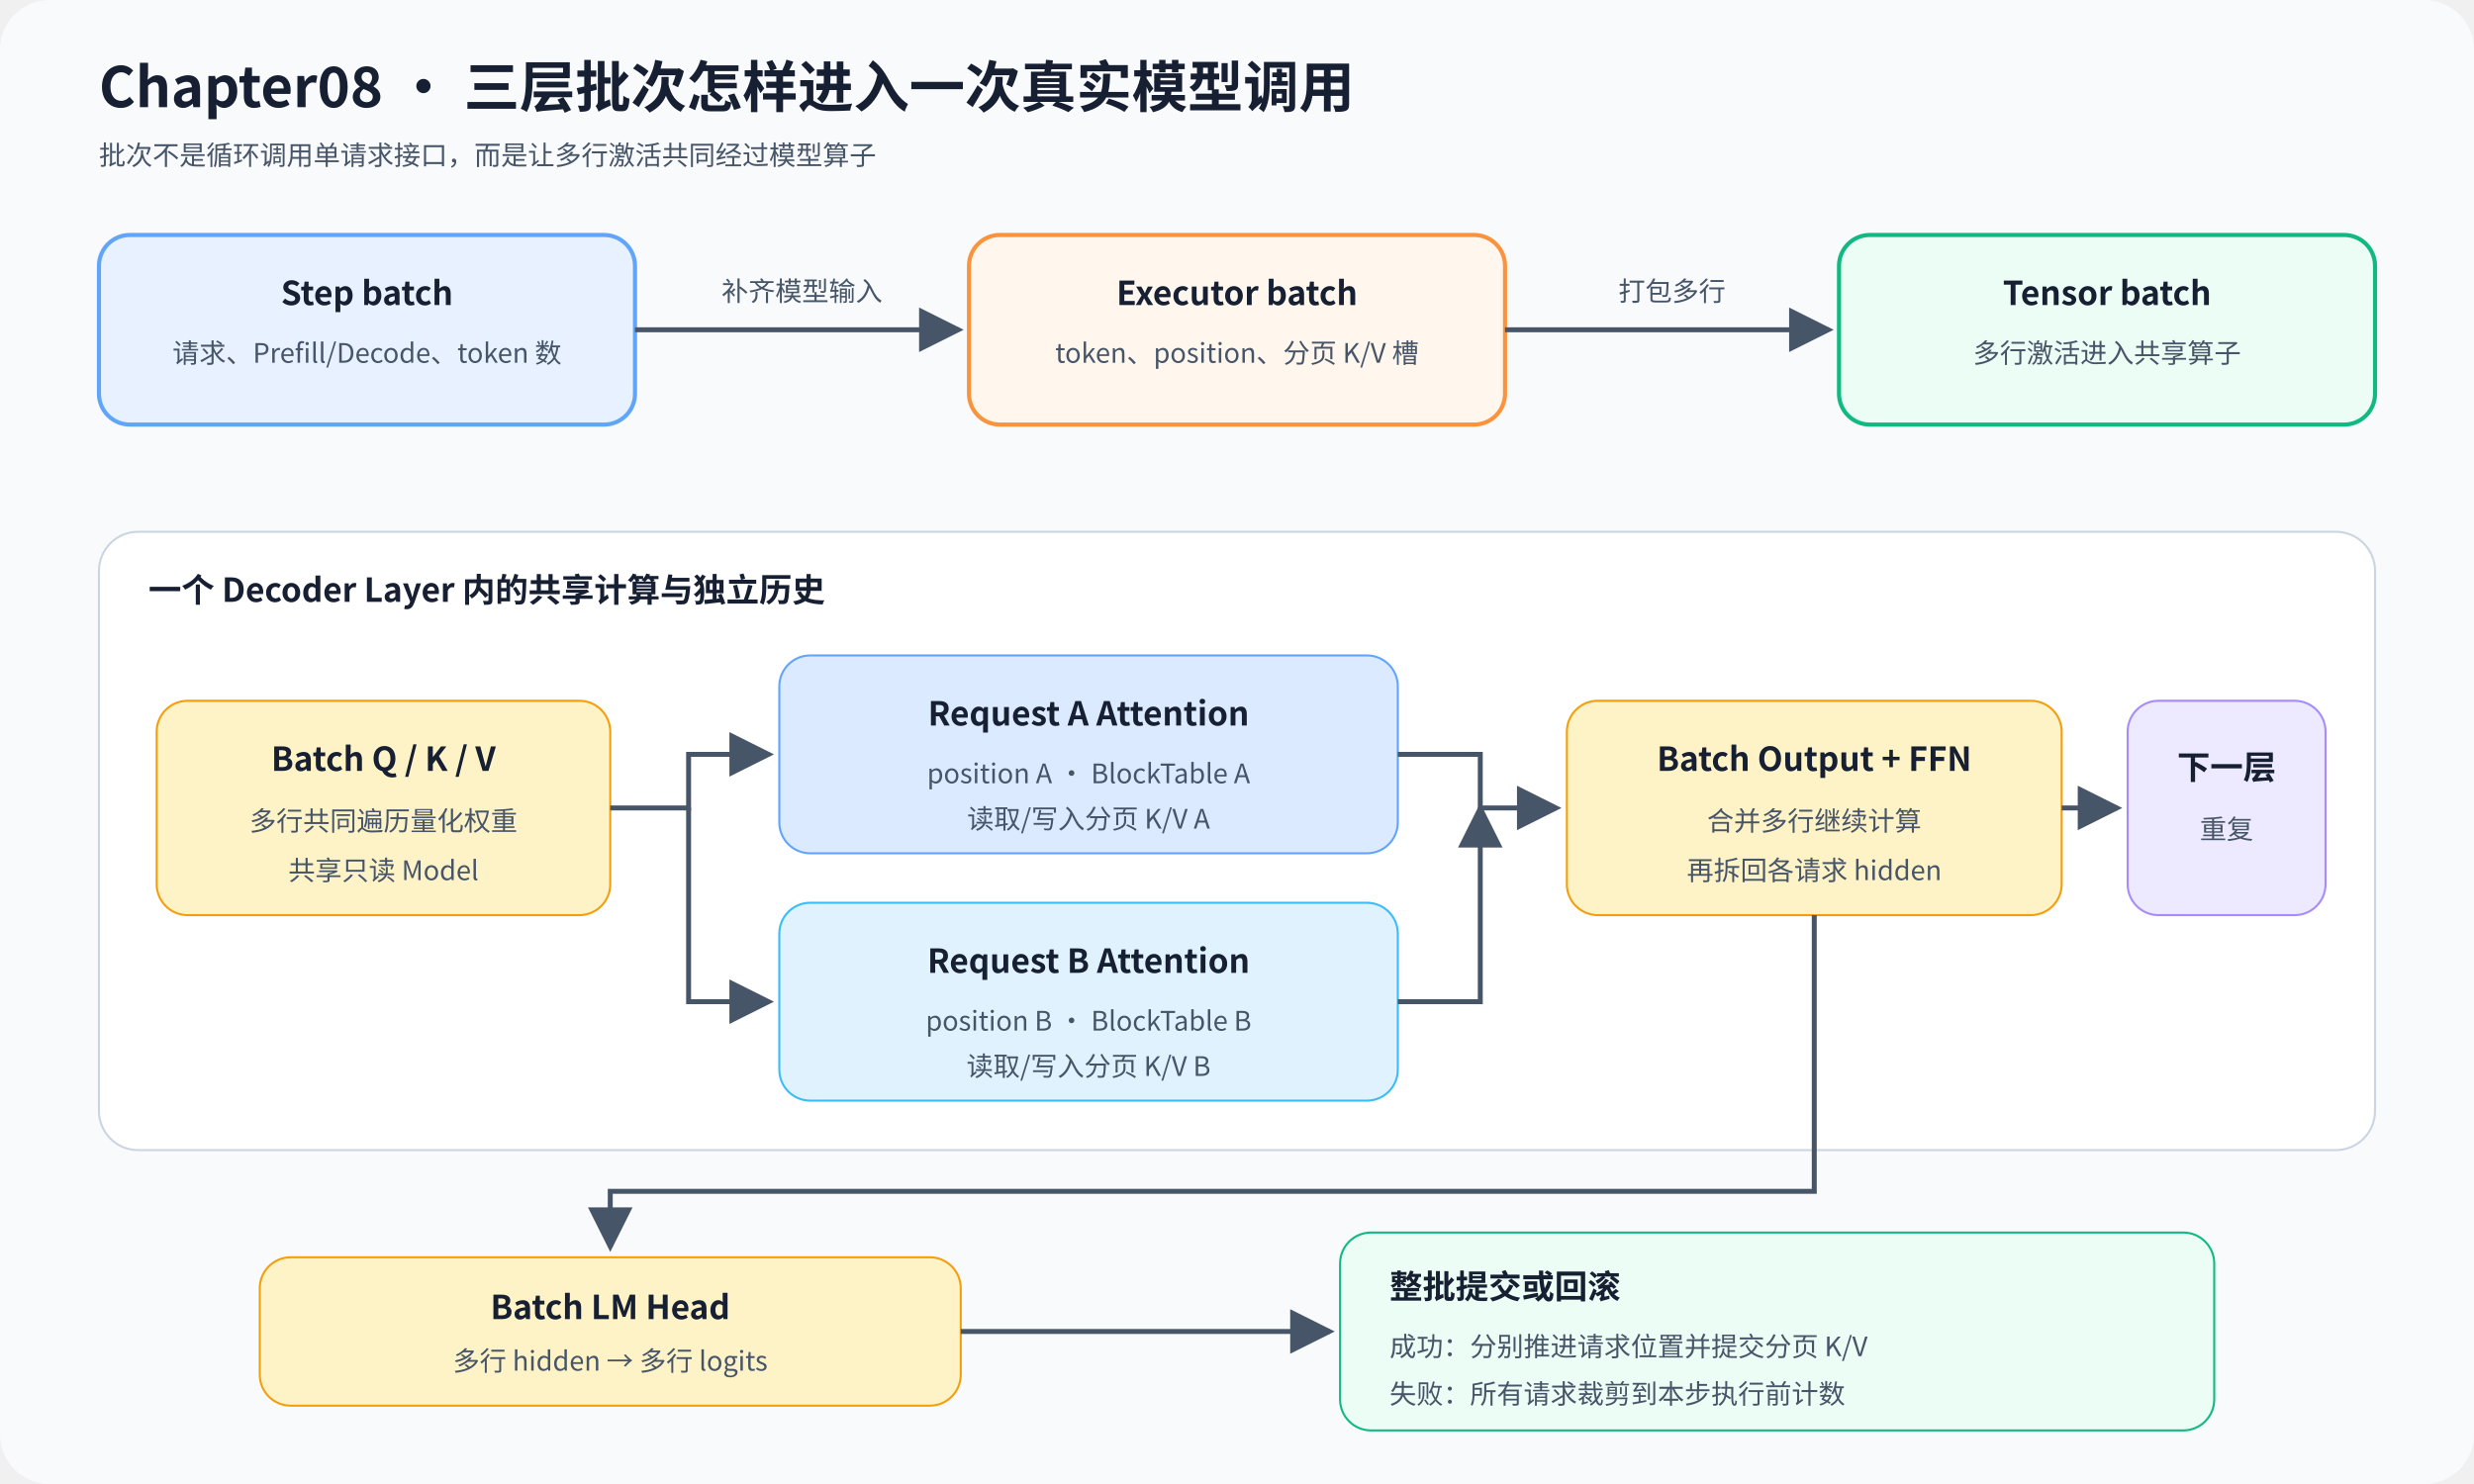
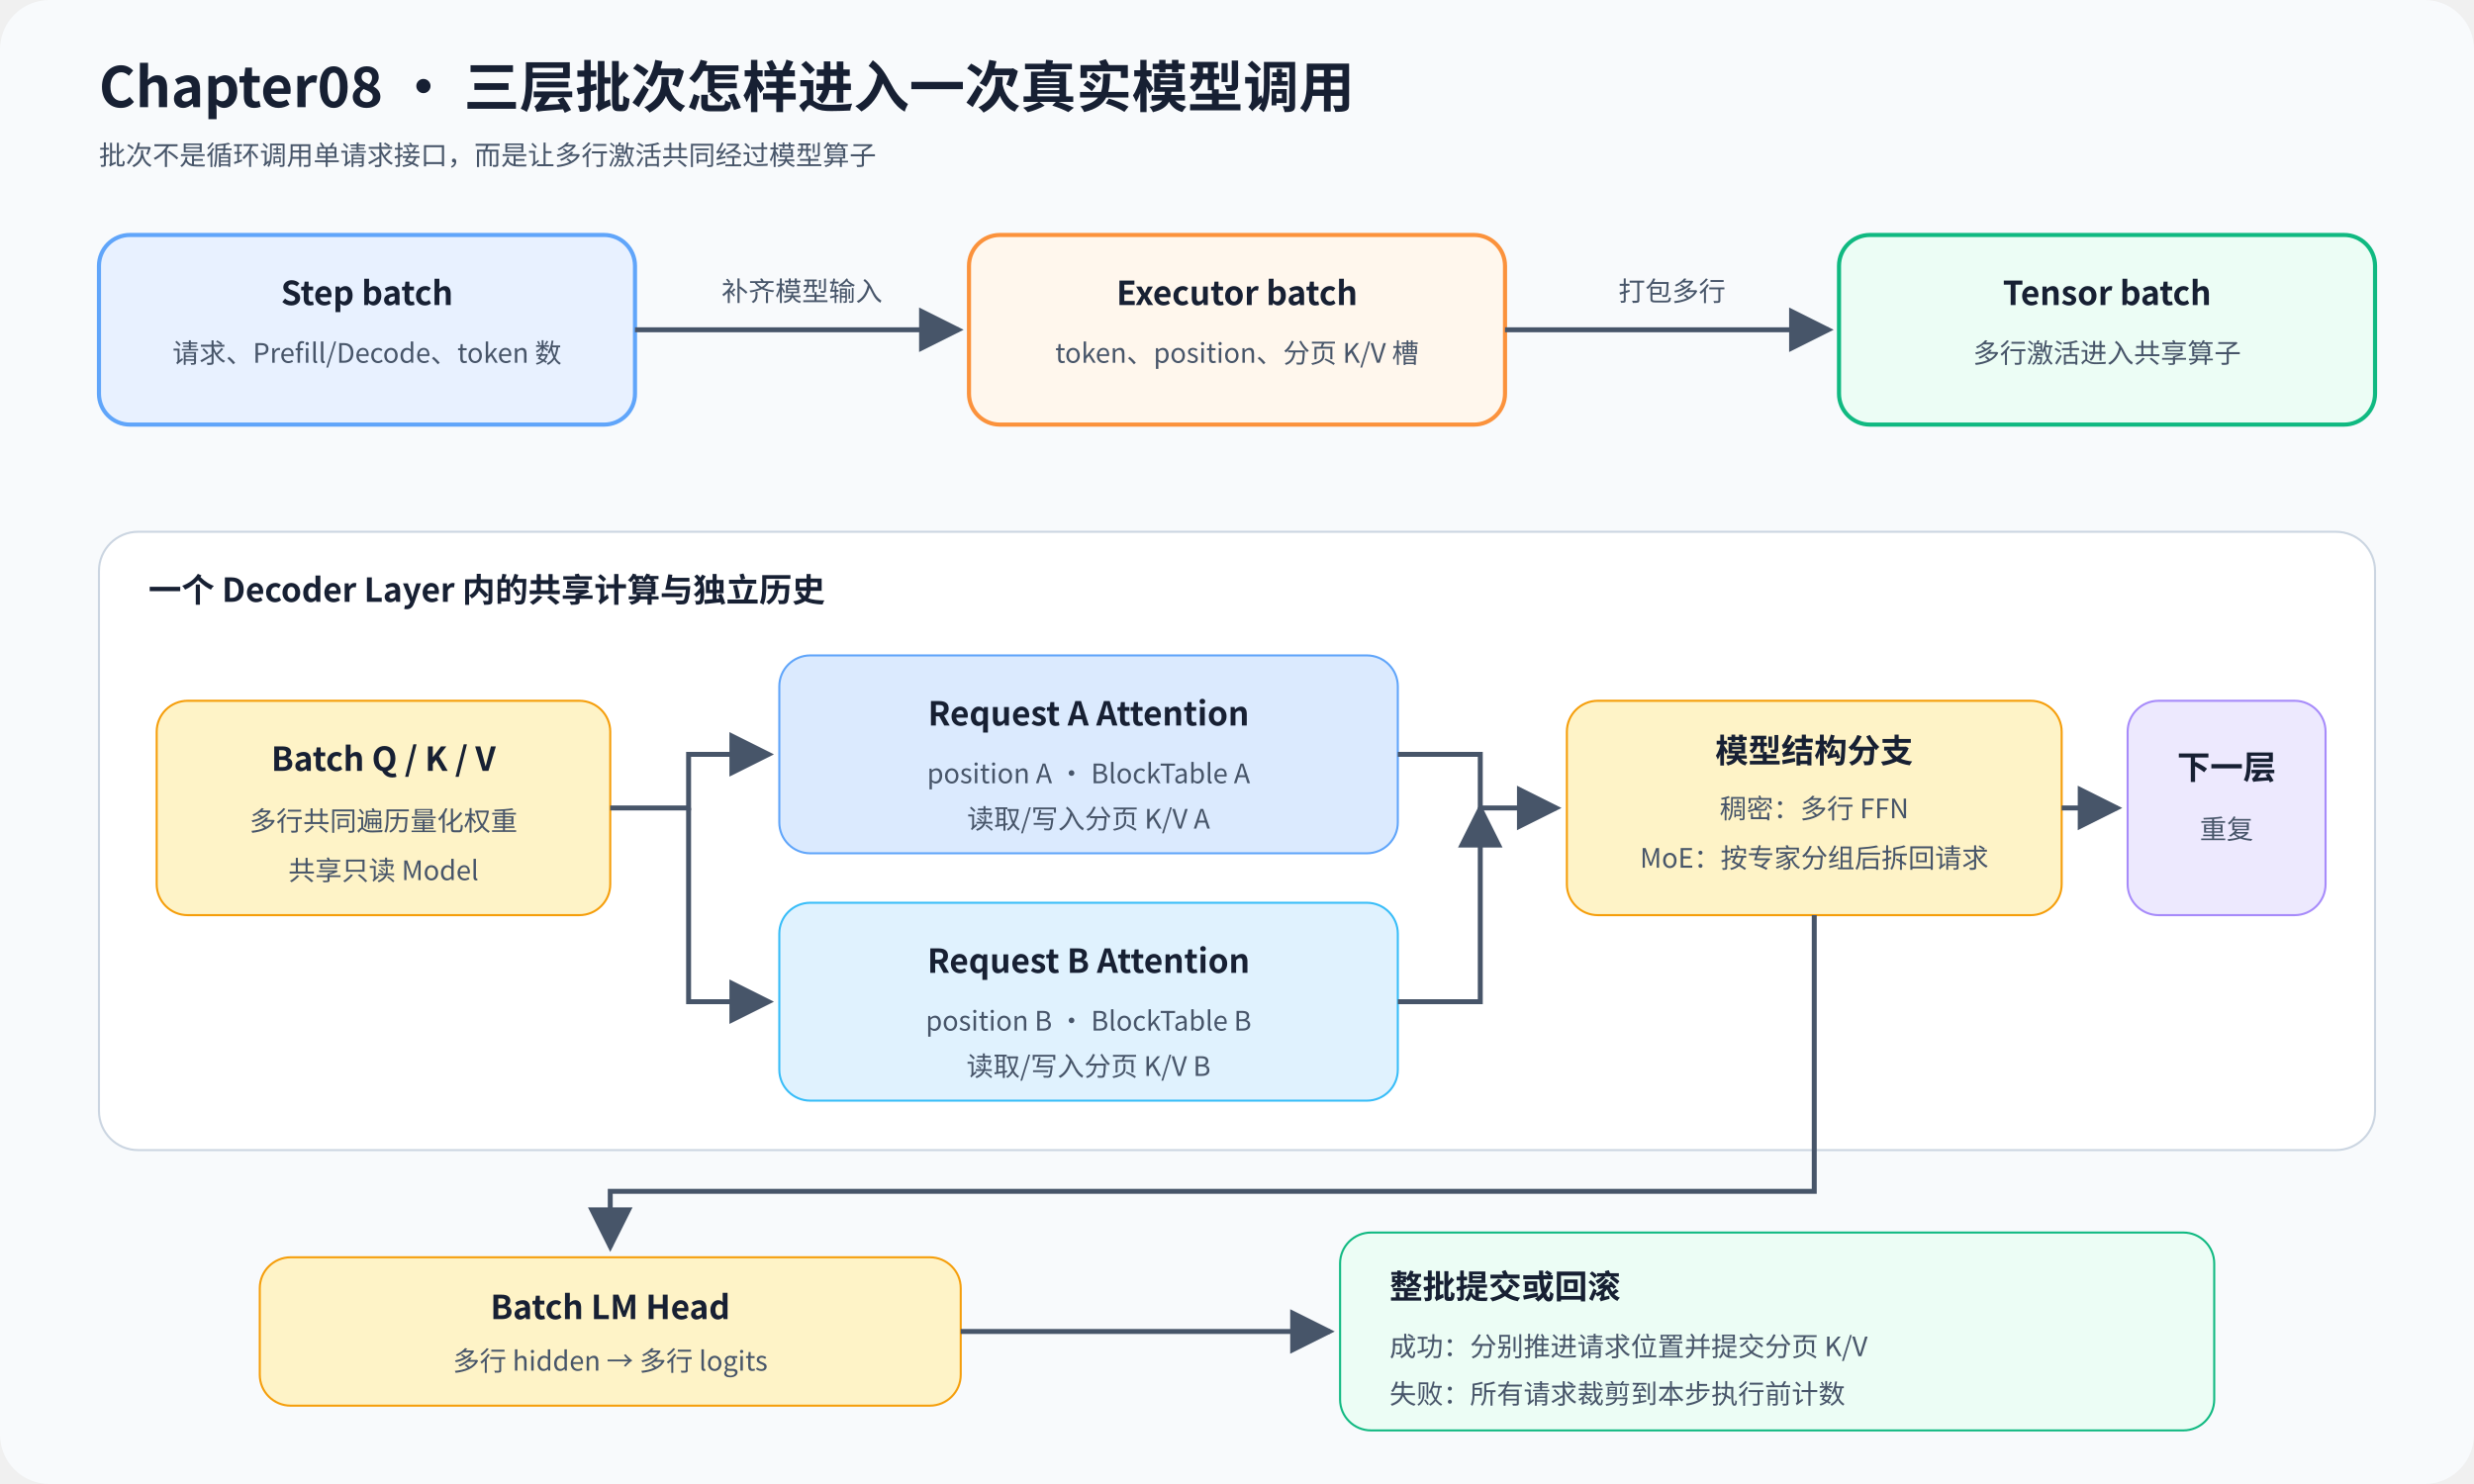
<svg xmlns="http://www.w3.org/2000/svg" viewBox="0 0 1200 720" role="img" aria-labelledby="title desc">
  <defs>
    <marker id="arrow" markerWidth="9" markerHeight="9" refX="8" refY="4.5" orient="auto">
      <path d="M0 0L9 4.5L0 9Z" fill="#475569" />
    </marker>
    <style>
      text { font-family: "Noto Sans CJK SC", "Droid Sans Fallback", sans-serif; }
      .title { font-size: 27px; font-weight: 700; fill: #172033; }
      .label { font-size: 16px; font-weight: 700; fill: #172033; }
      .text { font-size: 13px; fill: #475569; }
      .line { stroke: #475569; stroke-width: 2.4; fill: none; marker-end: url(#arrow); }
    </style>
  </defs>
  <rect width="1200" height="720" rx="24" fill="#f8fafc" />
  <text x="48" y="52" class="title">Chapter08 · 三层批次怎样进入一次真实模型调用</text>
  <text x="48" y="80" class="text">批次不是循环调用单请求接口，而是让多行激活共同经过模型算子</text>
  <rect x="48" y="114" width="260" height="92" rx="15" fill="#e8f1ff" stroke="#60a5fa" stroke-width="2" />
  <text x="178" y="148" text-anchor="middle" class="label">Step batch</text>
  <text x="178" y="176" text-anchor="middle" class="text">请求、Prefill/Decode、token 数</text>
  <rect x="470" y="114" width="260" height="92" rx="15" fill="#fff7ed" stroke="#fb923c" stroke-width="2" />
  <text x="600" y="148" text-anchor="middle" class="label">Executor batch</text>
  <text x="600" y="176" text-anchor="middle" class="text">token、position、分页 K/V 槽</text>
  <rect x="892" y="114" width="260" height="92" rx="15" fill="#ecfdf5" stroke="#10b981" stroke-width="2" />
  <text x="1022" y="148" text-anchor="middle" class="label">Tensor batch</text>
  <text x="1022" y="176" text-anchor="middle" class="text">多行激活进入共享算子</text>
  <path d="M308 160H465" class="line" />
  <path d="M730 160H887" class="line" />
  <text x="389" y="146" text-anchor="middle" class="text">补齐模型输入</text>
  <text x="811" y="146" text-anchor="middle" class="text">打包多行</text>
  <rect x="48" y="258" width="1104" height="300" rx="19" fill="#fff" stroke="#cbd5e1" />
  <text x="72" y="292" class="label">一个 Decoder Layer 内的共享计算与独立历史</text>
  <rect x="76" y="340" width="220" height="104" rx="15" fill="#fef3c7" stroke="#f59e0b" />
  <text x="186" y="374" text-anchor="middle" class="label">Batch Q / K / V</text>
  <text x="186" y="403" text-anchor="middle" class="text">多行共同遍历量化权重</text>
  <text x="186" y="427" text-anchor="middle" class="text">共享只读 Model</text>
  <rect x="378" y="318" width="300" height="96" rx="15" fill="#dbeafe" stroke="#60a5fa" />
  <text x="528" y="352" text-anchor="middle" class="label">Request A Attention</text>
  <text x="528" y="380" text-anchor="middle" class="text">position A · BlockTable A</text>
  <text x="528" y="402" text-anchor="middle" class="text">读取/写入分页 K/V A</text>
  <rect x="378" y="438" width="300" height="96" rx="15" fill="#e0f2fe" stroke="#38bdf8" />
  <text x="528" y="472" text-anchor="middle" class="label">Request B Attention</text>
  <text x="528" y="500" text-anchor="middle" class="text">position B · BlockTable B</text>
  <text x="528" y="522" text-anchor="middle" class="text">读取/写入分页 K/V B</text>
  <path d="M296 392H334V366H373" class="line" />
  <path d="M334 392V486H373" class="line" />
  <rect x="760" y="340" width="240" height="104" rx="15" fill="#fef3c7" stroke="#f59e0b" />
-   <text x="880" y="374" text-anchor="middle" class="label">Batch Output + FFN</text>
-   <text x="880" y="403" text-anchor="middle" class="text">合并多行继续计算</text>
-   <text x="880" y="427" text-anchor="middle" class="text">再拆回各请求 hidden</text>
+   <text x="880" y="370" text-anchor="middle" class="label">模型结构分支</text>
+   <text x="880" y="397" text-anchor="middle" class="text">稠密：多行 FFN</text>
+   <text x="880" y="421" text-anchor="middle" class="text">MoE：按专家分组后拆回请求</text>
  <path d="M678 366H718V392H755" class="line" />
  <path d="M678 486H718V392" class="line" />
  <rect x="1032" y="340" width="96" height="104" rx="15" fill="#ede9fe" stroke="#a78bfa" />
  <text x="1080" y="378" text-anchor="middle" class="label">下一层</text>
  <text x="1080" y="407" text-anchor="middle" class="text">重复</text>
  <path d="M1000 392H1027" class="line" />
  <rect x="126" y="610" width="340" height="72" rx="15" fill="#fef3c7" stroke="#f59e0b" />
  <text x="296" y="640" text-anchor="middle" class="label">Batch LM Head</text>
  <text x="296" y="665" text-anchor="middle" class="text">多行 hidden → 多行 logits</text>
  <rect x="650" y="598" width="424" height="96" rx="15" fill="#ecfdf5" stroke="#10b981" />
  <text x="674" y="630" class="label">整批提交或回滚</text>
  <text x="674" y="658" class="text">成功：分别推进请求位置并提交分页 K/V</text>
  <text x="674" y="681" class="text">失败：所有请求裁剪到本步执行前计数</text>
  <path d="M880 444V578H296V605" class="line" />
  <path d="M466 646H645" class="line" />
</svg>
